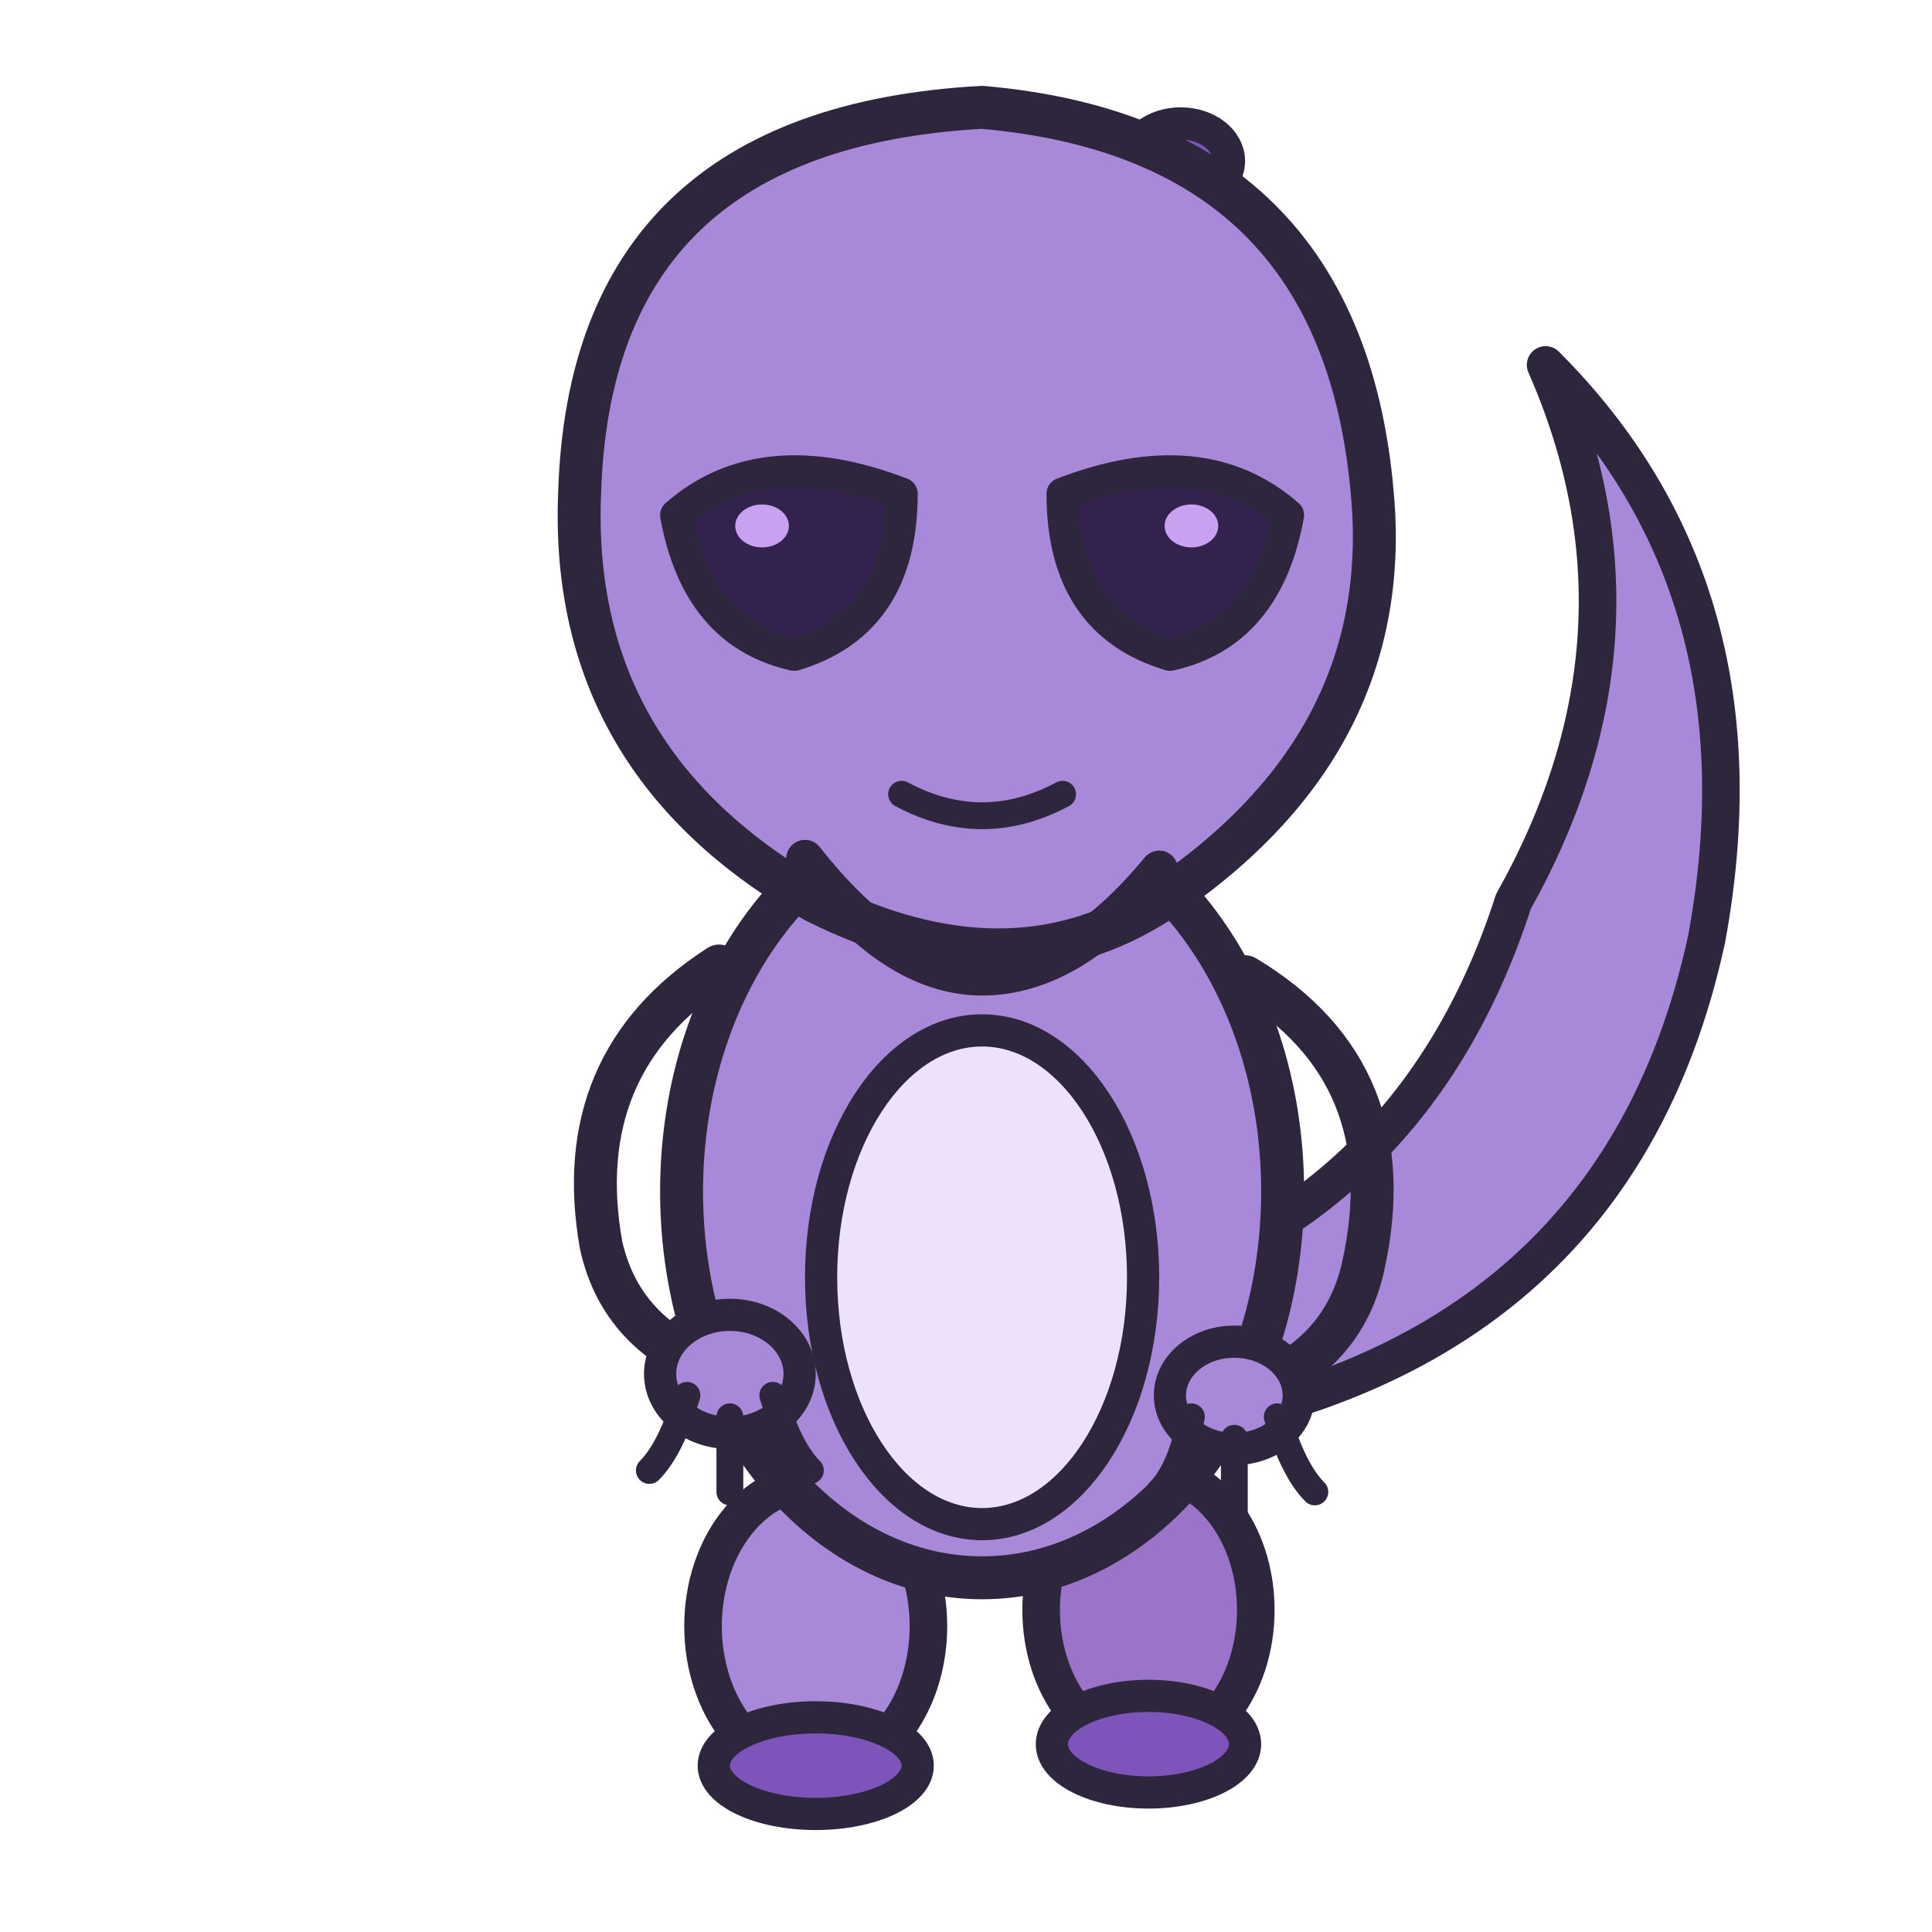
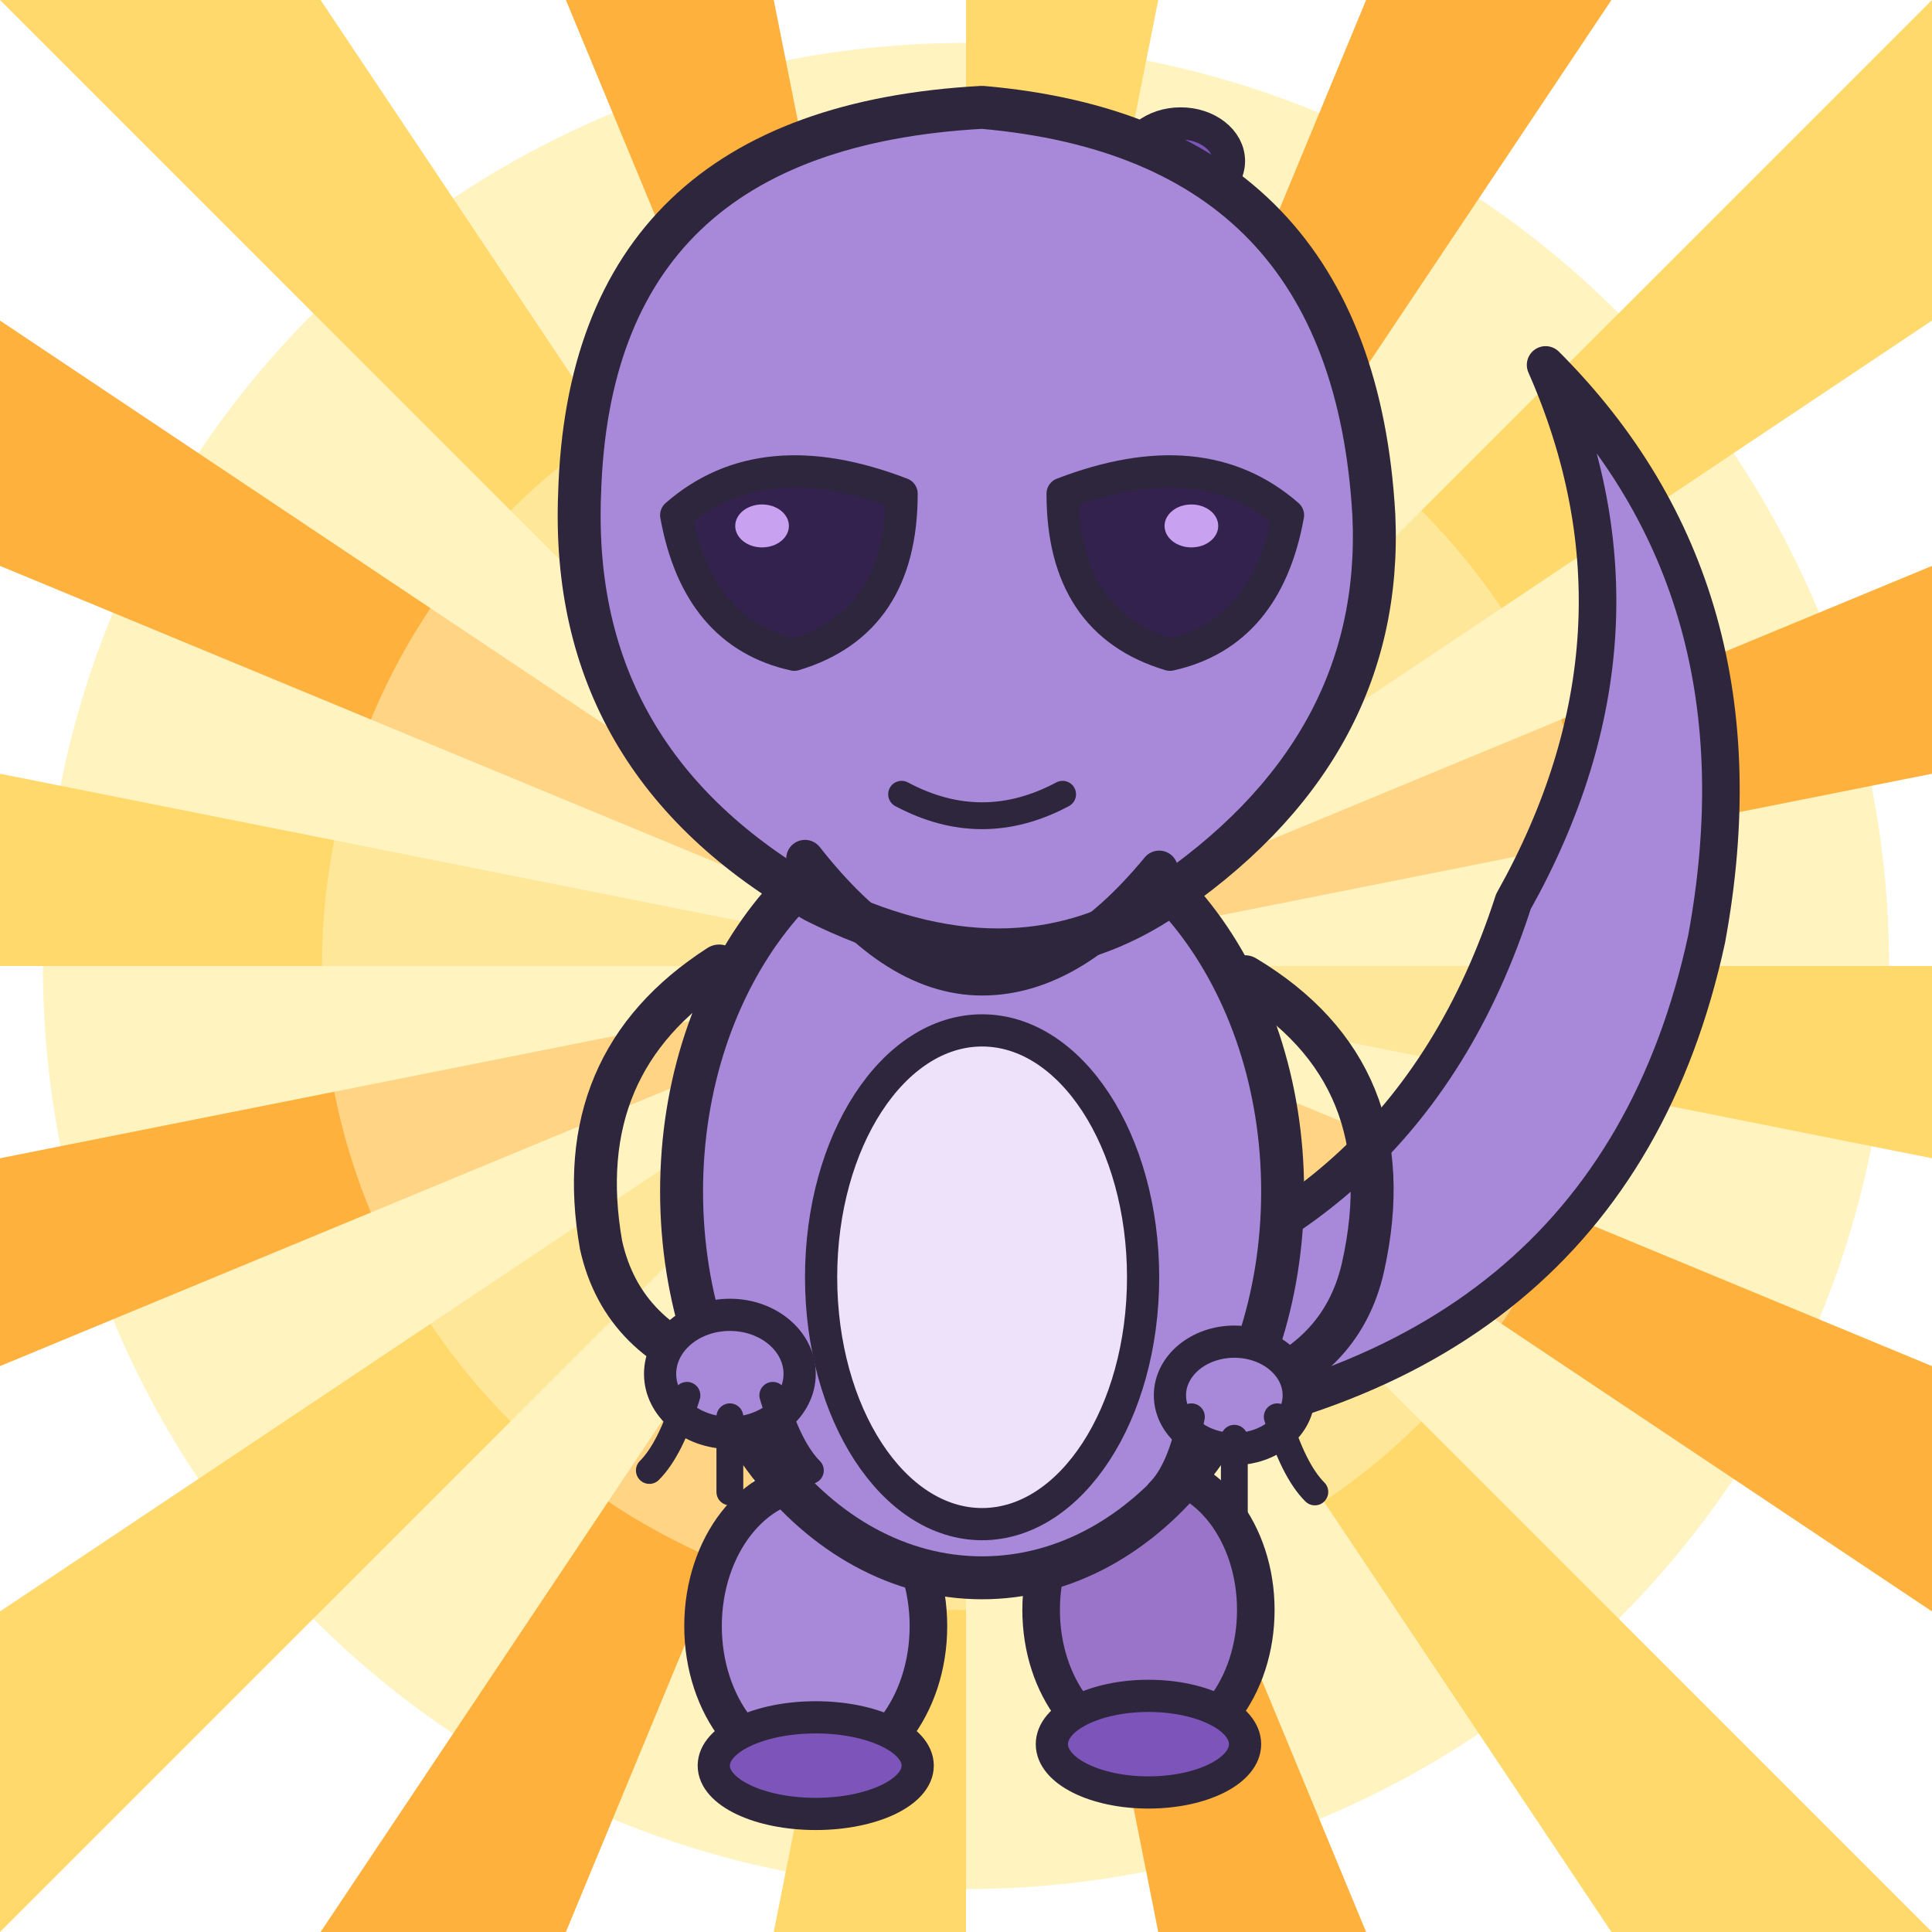
<svg xmlns="http://www.w3.org/2000/svg" viewBox="0 0 360 360">
+   <g id="mega-burst">
+     <circle cx="180" cy="180" r="172" fill="#fff3c0" />
+     <polygon points="180,180 450.0,180.0 444.8,232.7" fill="#ffd96b" />
+     <polygon points="180,180 429.4,283.3 404.5,330.0" fill="#ffb13d" />
+     <polygon points="180,180 370.9,370.9 330.0,404.5" fill="#ffd96b" />
+     <polygon points="180,180 283.3,429.4 232.7,444.8" fill="#ffb13d" />
+     <polygon points="180,180 180.0,450.0 127.3,444.8" fill="#ffd96b" />
+     <polygon points="180,180 76.7,429.4 30.0,404.5" fill="#ffb13d" />
+     <polygon points="180,180 -10.9,370.9 -44.5,330.0" fill="#ffd96b" />
+     <polygon points="180,180 -69.4,283.3 -84.8,232.7" fill="#ffb13d" />
+     <polygon points="180,180 -90.0,180.0 -84.8,127.3" fill="#ffd96b" />
+     <polygon points="180,180 -69.4,76.7 -44.5,30.0" fill="#ffb13d" />
+     <polygon points="180,180 -10.9,-10.9 30.0,-44.5" fill="#ffd96b" />
+     <polygon points="180,180 76.7,-69.4 127.3,-84.8" fill="#ffb13d" />
+     <polygon points="180,180 180.0,-90.0 232.7,-84.8" fill="#ffd96b" />
+     <polygon points="180,180 283.3,-69.4 330.0,-44.5" fill="#ffb13d" />
+     <polygon points="180,180 370.9,-10.9 404.5,30.0" fill="#ffd96b" />
+     <polygon points="180,180 429.4,76.7 444.8,127.3" fill="#ffb13d" />
+     <circle cx="180" cy="180" r="120" fill="#fff3c0" opacity="0.55" />
+   </g>
  <path d="M205 268 Q300 258 318 175 Q330 110 288 68 Q310 118 282 168 Q262 230 198 244 Z" fill="#a888d8" stroke="#2d263c" stroke-width="7" stroke-linejoin="round" stroke-linecap="round" />
  <ellipse cx="214" cy="300" rx="20" ry="26" fill="#9a74c8" stroke="#2d263c" stroke-width="7" stroke-linejoin="round" />
  <ellipse cx="214" cy="325" rx="18" ry="9" fill="#7d54ba" stroke="#2d263c" stroke-width="6" stroke-linejoin="round" />
  <ellipse cx="152" cy="303" rx="21" ry="27" fill="#a888d8" stroke="#2d263c" stroke-width="7" stroke-linejoin="round" />
  <ellipse cx="152" cy="329" rx="19" ry="9" fill="#7d54ba" stroke="#2d263c" stroke-width="6" stroke-linejoin="round" />
  <ellipse cx="183" cy="222" rx="56" ry="72" fill="#a888d8" stroke="#2d263c" stroke-width="8" stroke-linejoin="round" />
  <ellipse cx="183" cy="238" rx="30" ry="46" fill="#eee2fa" stroke="#2d263c" stroke-width="6" stroke-linejoin="round" />
  <path d="M232 182 Q262 200 254 236 Q250 254 230 260" fill="none" stroke="#2d263c" stroke-width="8" stroke-linecap="round" />
  <ellipse cx="230" cy="260" rx="12" ry="10" fill="#a888d8" stroke="#2d263c" stroke-width="6" stroke-linejoin="round" />
  <path d="M222 264 Q220 274 216 278 M230 268 Q230 278 230 282 M238 264 Q241 274 245 278" fill="none" stroke="#2d263c" stroke-width="5" stroke-linecap="round" />
  <path d="M134 180 Q106 198 112 232 Q116 250 136 256" fill="none" stroke="#2d263c" stroke-width="8" stroke-linecap="round" />
  <ellipse cx="136" cy="256" rx="13" ry="11" fill="#a888d8" stroke="#2d263c" stroke-width="6" stroke-linejoin="round" />
  <path d="M128 260 Q125 270 121 274 M136 264 Q136 274 136 278 M144 260 Q147 270 151 274" fill="none" stroke="#2d263c" stroke-width="5" stroke-linecap="round" />
  <path d="M200 108 Q232 98 236 66 Q238 44 220 30" fill="none" stroke="#2d263c" stroke-width="8" stroke-linecap="round" />
  <ellipse cx="220" cy="30" rx="9" ry="7" fill="#7d54ba" stroke="#2d263c" stroke-width="6" stroke-linejoin="round" />
  <path d="M212 104 Q230 116 224 140" fill="none" stroke="#2d263c" stroke-width="7" stroke-linecap="round" />
  <ellipse cx="223" cy="141" rx="8" ry="6" fill="#9a74c8" stroke="#2d263c" stroke-width="5" stroke-linejoin="round" />
  <rect x="164" y="126" width="38" height="42" rx="16" fill="#9a74c8" stroke="#2d263c" stroke-width="7" stroke-linejoin="round" />
  <path d="M183 20 Q252 26 256 96 Q258 140 216 168 Q188 186 152 168 Q106 142 108 92 Q110 24 183 20 Z" fill="#a888d8" stroke="#2d263c" stroke-width="8" stroke-linejoin="round" />
  <path d="M150 160 Q183 202 216 162 Q200 182 183 182 Q166 182 150 160 Z" fill="#9a74c8" stroke="#2d263c" stroke-width="7" stroke-linejoin="round" />
  <path d="M126 96 Q142 82 168 92 Q168 116 148 122 Q130 118 126 96 Z" fill="#33224e" stroke="#2d263c" stroke-width="6" stroke-linejoin="round" />
  <ellipse cx="142" cy="98" rx="5" ry="4" fill="#c8a2f0" />
  <path d="M240 96 Q224 82 198 92 Q198 116 218 122 Q236 118 240 96 Z" fill="#33224e" stroke="#2d263c" stroke-width="6" stroke-linejoin="round" />
  <ellipse cx="222" cy="98" rx="5" ry="4" fill="#c8a2f0" />
  <path d="M168 148 Q183 156 198 148" fill="none" stroke="#2d263c" stroke-width="5" stroke-linecap="round" />
</svg>
